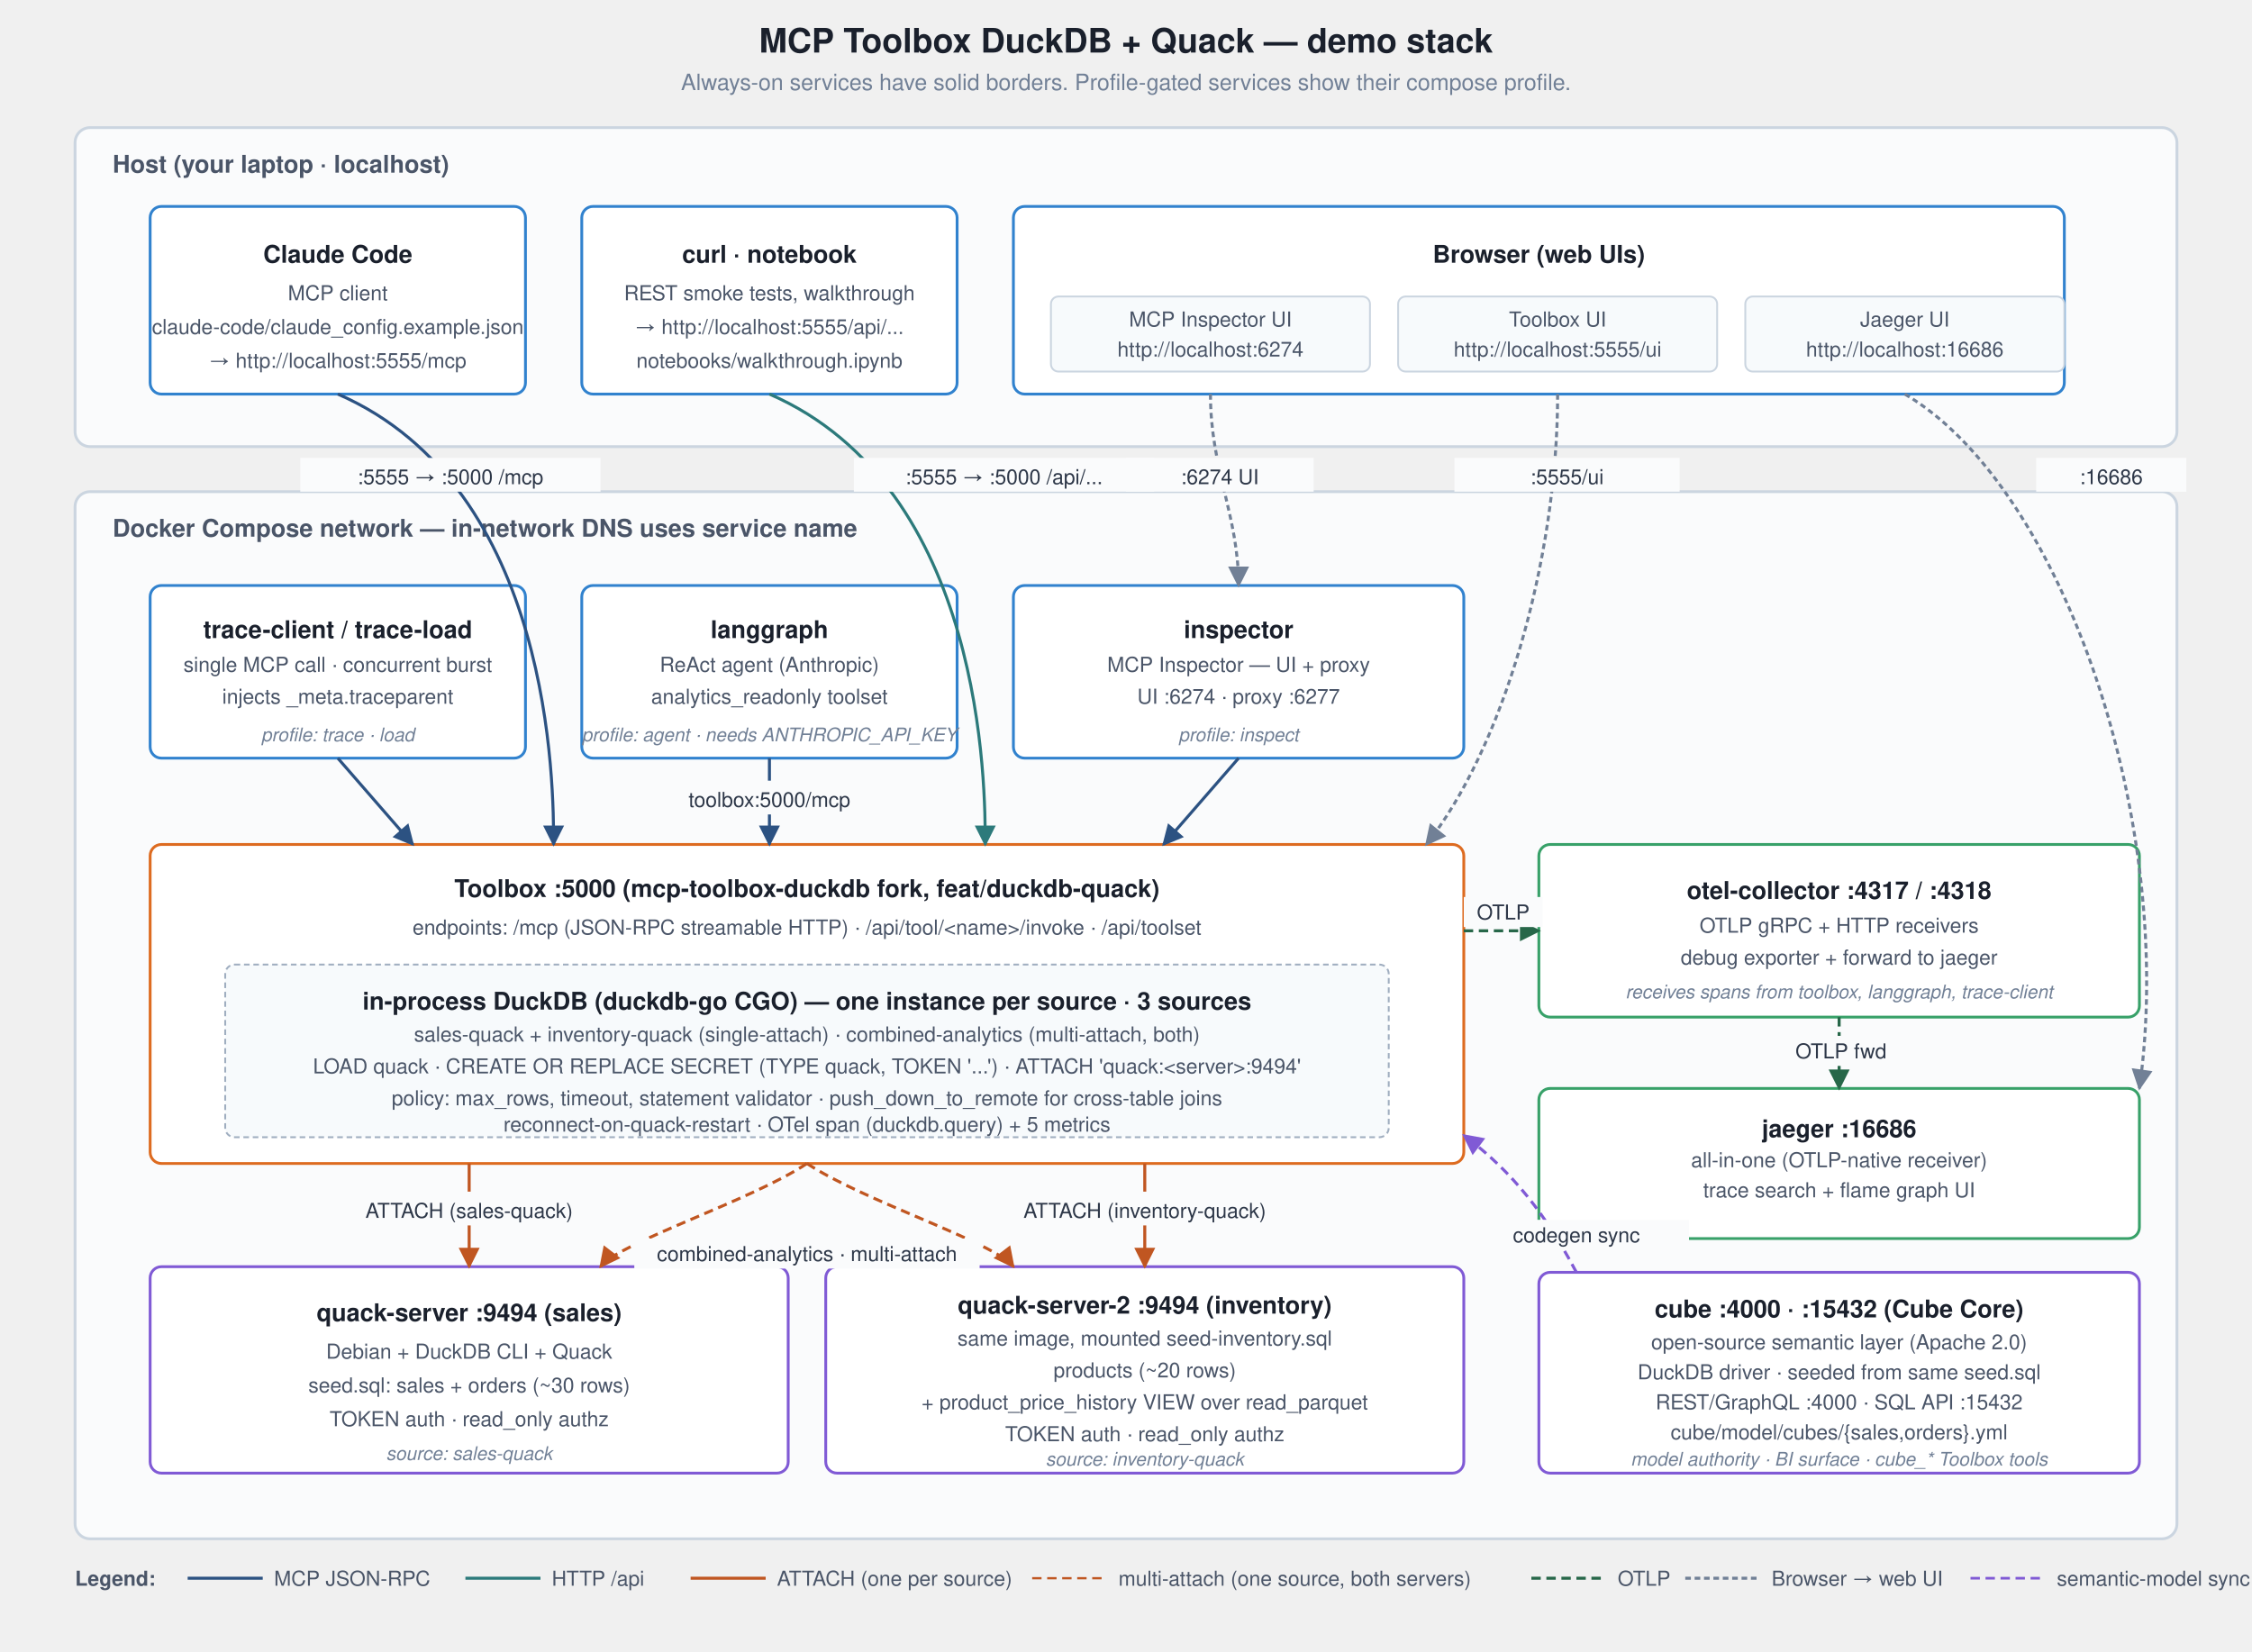
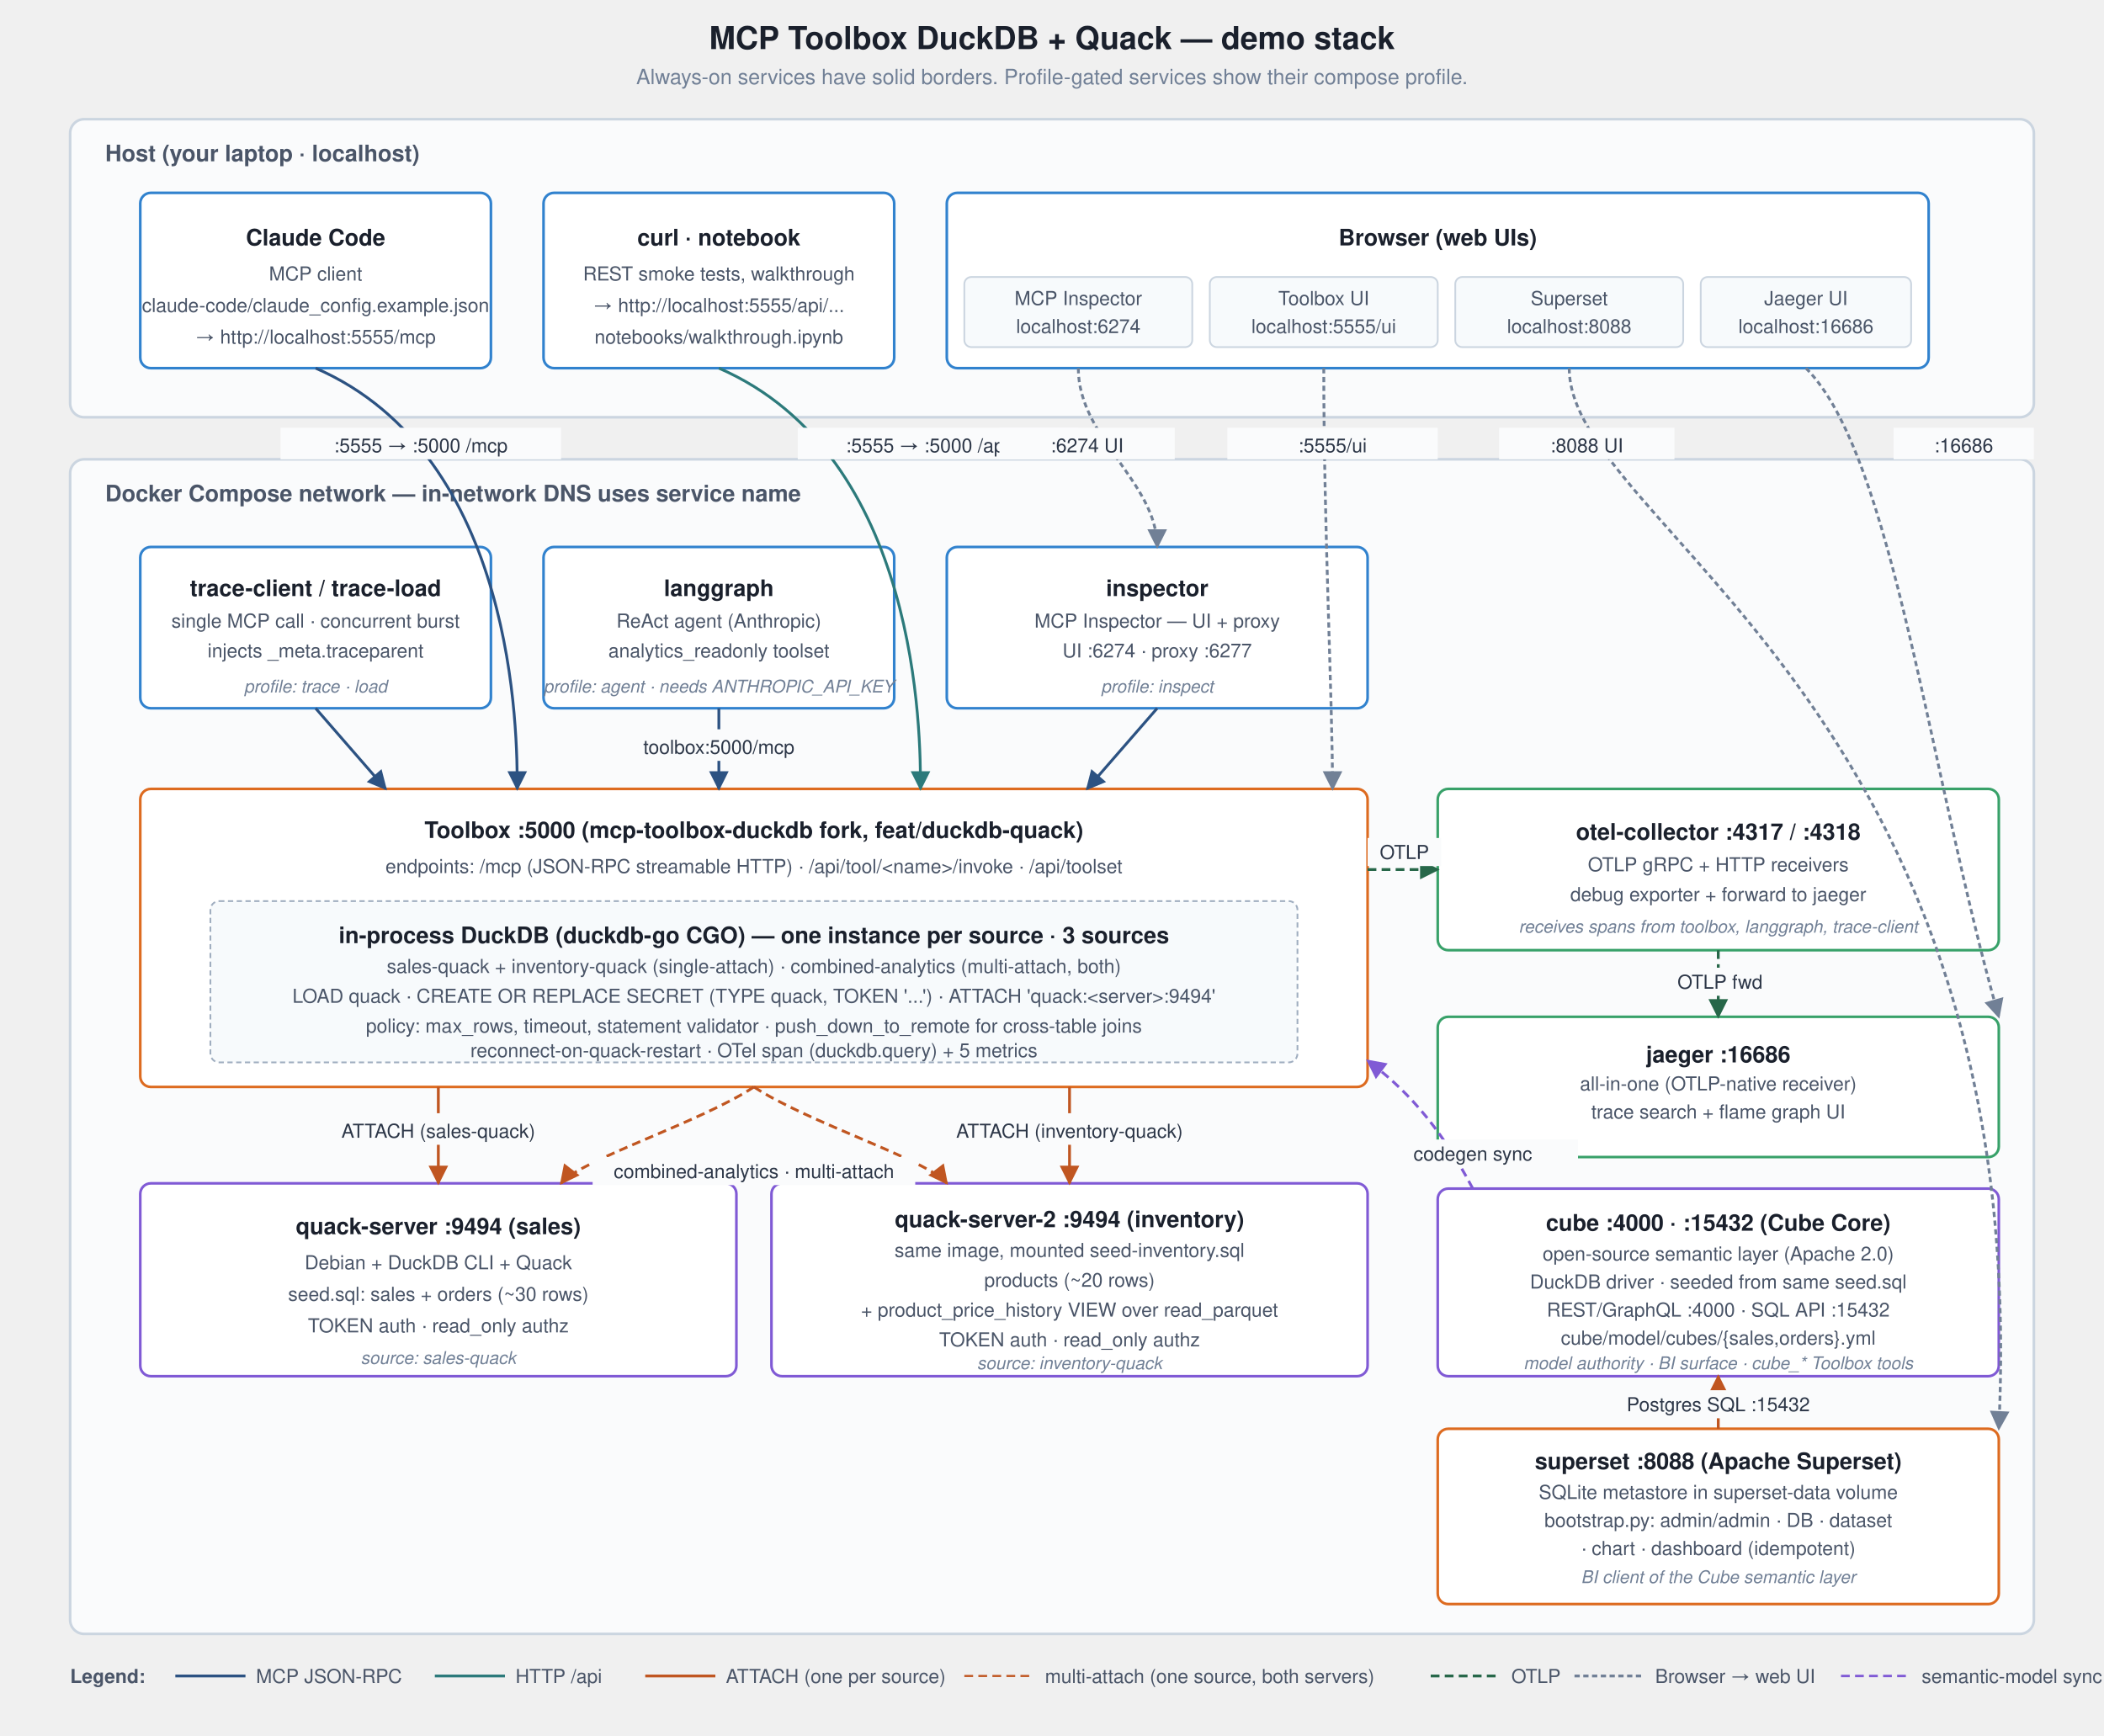
- <svg xmlns="http://www.w3.org/2000/svg" viewBox="0 0 1200 880" font-family="-apple-system, BlinkMacSystemFont, 'Segoe UI', Helvetica, Arial, sans-serif" font-size="13">
+ <svg xmlns="http://www.w3.org/2000/svg" viewBox="0 0 1200 990" font-family="-apple-system, BlinkMacSystemFont, 'Segoe UI', Helvetica, Arial, sans-serif" font-size="13">
  <defs>
    <marker id="arr-blue" viewBox="0 0 10 10" refX="9" refY="5" markerWidth="7" markerHeight="7" orient="auto-start-reverse">
      <path d="M 0 0 L 10 5 L 0 10 z" fill="#2c5282" />
    </marker>
    <marker id="arr-teal" viewBox="0 0 10 10" refX="9" refY="5" markerWidth="7" markerHeight="7" orient="auto-start-reverse">
      <path d="M 0 0 L 10 5 L 0 10 z" fill="#2c7a7b" />
    </marker>
    <marker id="arr-orange" viewBox="0 0 10 10" refX="9" refY="5" markerWidth="7" markerHeight="7" orient="auto-start-reverse">
      <path d="M 0 0 L 10 5 L 0 10 z" fill="#c05621" />
    </marker>
    <marker id="arr-green" viewBox="0 0 10 10" refX="9" refY="5" markerWidth="7" markerHeight="7" orient="auto-start-reverse">
      <path d="M 0 0 L 10 5 L 0 10 z" fill="#276749" />
    </marker>
    <marker id="arr-gray" viewBox="0 0 10 10" refX="9" refY="5" markerWidth="7" markerHeight="7" orient="auto-start-reverse">
      <path d="M 0 0 L 10 5 L 0 10 z" fill="#718096" />
    </marker>
    <marker id="arr-purple" viewBox="0 0 10 10" refX="9" refY="5" markerWidth="7" markerHeight="7" orient="auto-start-reverse">
      <path d="M 0 0 L 10 5 L 0 10 z" fill="#805ad5" />
    </marker>
    <style>
      .panel       { fill:#fafbfc; stroke:#cbd5e0; stroke-width:1.5; }
      .panel-title { font-size:13px; font-weight:600; fill:#4a5568; }
      .box         { fill:#fff; stroke-width:1.5; }
      .box-host    { stroke:#3182ce; }
      .box-client  { stroke:#3182ce; }
      .box-server  { stroke:#dd6b20; }
      .box-data    { stroke:#805ad5; }
      .box-obs     { stroke:#38a169; }
      .box-inner   { fill:#f7fafc; stroke:#a0aec0; stroke-width:1; stroke-dasharray:3 2; }
      .label       { font-size:13px; fill:#1a202c; font-weight:600; }
      .sublabel    { font-size:11px; fill:#4a5568; }
      .badge       { font-size:10px; fill:#718096; font-style:italic; }
      .arrow       { fill:none; stroke-width:1.6; }
      .a-blue      { stroke:#2c5282; }
      .a-teal      { stroke:#2c7a7b; }
      .a-orange    { stroke:#c05621; }
    .a-orange-dash { stroke:#c05621; stroke-dasharray:5 3; }
    .a-purple-dash { stroke:#805ad5; stroke-dasharray:5 3; }
      .a-green     { stroke:#276749; stroke-dasharray:5 3; }
      .a-gray      { stroke:#718096; stroke-dasharray:3 2; }
      .arrow-label { font-size:11px; fill:#2d3748; }
      .arrow-label-bg { fill:#fafbfc; }
    </style>
  </defs>
  <text x="600" y="28" text-anchor="middle" font-size="18" font-weight="700" fill="#1a202c">MCP Toolbox DuckDB + Quack — demo stack</text>
  <text x="600" y="48" text-anchor="middle" font-size="12" fill="#718096">Always-on services have solid borders. Profile-gated services show their compose profile.</text>
  <g>
    <rect x="40" y="68" width="1120" height="170" rx="8" class="panel" />
    <text x="60" y="92" class="panel-title">Host (your laptop · localhost)</text>
    <rect x="80" y="110" width="200" height="100" rx="6" class="box box-host" />
    <text x="180" y="140" text-anchor="middle" class="label">Claude Code</text>
    <text x="180" y="160" text-anchor="middle" class="sublabel">MCP client</text>
    <text x="180" y="178" text-anchor="middle" class="sublabel">claude-code/claude_config.example.json</text>
    <text x="180" y="196" text-anchor="middle" class="sublabel">→ http://localhost:5555/mcp</text>
    <rect x="310" y="110" width="200" height="100" rx="6" class="box box-host" />
    <text x="410" y="140" text-anchor="middle" class="label">curl · notebook</text>
    <text x="410" y="160" text-anchor="middle" class="sublabel">REST smoke tests, walkthrough</text>
    <text x="410" y="178" text-anchor="middle" class="sublabel">→ http://localhost:5555/api/...</text>
    <text x="410" y="196" text-anchor="middle" class="sublabel">notebooks/walkthrough.ipynb</text>
    <rect x="540" y="110" width="560" height="100" rx="6" class="box box-host" />
    <text x="820" y="140" text-anchor="middle" class="label">Browser (web UIs)</text>
-     <rect x="560" y="158" width="170" height="40" rx="4" fill="#f7fafc" stroke="#cbd5e0" />
-     <text x="645" y="174" text-anchor="middle" class="sublabel">MCP Inspector UI</text>
-     <text x="645" y="190" text-anchor="middle" class="sublabel">http://localhost:6274</text>
-     <rect x="745" y="158" width="170" height="40" rx="4" fill="#f7fafc" stroke="#cbd5e0" />
-     <text x="830" y="174" text-anchor="middle" class="sublabel">Toolbox UI</text>
-     <text x="830" y="190" text-anchor="middle" class="sublabel">http://localhost:5555/ui</text>
-     <rect x="930" y="158" width="170" height="40" rx="4" fill="#f7fafc" stroke="#cbd5e0" />
-     <text x="1015" y="174" text-anchor="middle" class="sublabel">Jaeger UI</text>
-     <text x="1015" y="190" text-anchor="middle" class="sublabel">http://localhost:16686</text>
+     <rect x="550" y="158" width="130" height="40" rx="4" fill="#f7fafc" stroke="#cbd5e0" />
+     <text x="615" y="174" text-anchor="middle" class="sublabel">MCP Inspector</text>
+     <text x="615" y="190" text-anchor="middle" class="sublabel">localhost:6274</text>
+     <rect x="690" y="158" width="130" height="40" rx="4" fill="#f7fafc" stroke="#cbd5e0" />
+     <text x="755" y="174" text-anchor="middle" class="sublabel">Toolbox UI</text>
+     <text x="755" y="190" text-anchor="middle" class="sublabel">localhost:5555/ui</text>
+     <rect x="830" y="158" width="130" height="40" rx="4" fill="#f7fafc" stroke="#cbd5e0" />
+     <text x="895" y="174" text-anchor="middle" class="sublabel">Superset</text>
+     <text x="895" y="190" text-anchor="middle" class="sublabel">localhost:8088</text>
+     <rect x="970" y="158" width="120" height="40" rx="4" fill="#f7fafc" stroke="#cbd5e0" />
+     <text x="1030" y="174" text-anchor="middle" class="sublabel">Jaeger UI</text>
+     <text x="1030" y="190" text-anchor="middle" class="sublabel">localhost:16686</text>
  </g>
  <g>
-     <rect x="40" y="262" width="1120" height="558" rx="8" class="panel" />
+     <rect x="40" y="262" width="1120" height="670" rx="8" class="panel" />
    <text x="60" y="286" class="panel-title">Docker Compose network — in-network DNS uses service name</text>
    <rect x="80" y="312" width="200" height="92" rx="6" class="box box-client" />
    <text x="180" y="340" text-anchor="middle" class="label">trace-client / trace-load</text>
    <text x="180" y="358" text-anchor="middle" class="sublabel">single MCP call · concurrent burst</text>
    <text x="180" y="375" text-anchor="middle" class="sublabel">injects _meta.traceparent</text>
    <text x="180" y="395" text-anchor="middle" class="badge">profile: trace · load</text>
    <rect x="310" y="312" width="200" height="92" rx="6" class="box box-client" />
    <text x="410" y="340" text-anchor="middle" class="label">langgraph</text>
    <text x="410" y="358" text-anchor="middle" class="sublabel">ReAct agent (Anthropic)</text>
    <text x="410" y="375" text-anchor="middle" class="sublabel">analytics_readonly toolset</text>
    <text x="410" y="395" text-anchor="middle" class="badge">profile: agent · needs ANTHROPIC_API_KEY</text>
    <rect x="540" y="312" width="240" height="92" rx="6" class="box box-client" />
    <text x="660" y="340" text-anchor="middle" class="label">inspector</text>
    <text x="660" y="358" text-anchor="middle" class="sublabel">MCP Inspector — UI + proxy</text>
    <text x="660" y="375" text-anchor="middle" class="sublabel">UI :6274 · proxy :6277</text>
    <text x="660" y="395" text-anchor="middle" class="badge">profile: inspect</text>
    <rect x="80" y="450" width="700" height="170" rx="6" class="box box-server" />
    <text x="430" y="478" text-anchor="middle" class="label">Toolbox :5000  (mcp-toolbox-duckdb fork, feat/duckdb-quack)</text>
    <text x="430" y="498" text-anchor="middle" class="sublabel">endpoints: /mcp (JSON-RPC streamable HTTP) · /api/tool/&lt;name&gt;/invoke · /api/toolset</text>
    <rect x="120" y="514" width="620" height="92" rx="5" class="box-inner" />
    <text x="430" y="538" text-anchor="middle" class="label">in-process DuckDB (duckdb-go CGO) — one instance per source · 3 sources</text>
    <text x="430" y="555" text-anchor="middle" class="sublabel">sales-quack + inventory-quack (single-attach) · combined-analytics (multi-attach, both)</text>
    <text x="430" y="572" text-anchor="middle" class="sublabel">LOAD quack · CREATE OR REPLACE SECRET (TYPE quack, TOKEN '...') · ATTACH 'quack:&lt;server&gt;:9494'</text>
    <text x="430" y="589" text-anchor="middle" class="sublabel">policy: max_rows, timeout, statement validator · push_down_to_remote for cross-table joins</text>
    <text x="430" y="603" text-anchor="middle" class="sublabel">reconnect-on-quack-restart · OTel span (duckdb.query) + 5 metrics</text>
    <rect x="80" y="675" width="340" height="110" rx="6" class="box box-data" />
    <text x="250" y="704" text-anchor="middle" class="label">quack-server :9494  (sales)</text>
    <text x="250" y="724" text-anchor="middle" class="sublabel">Debian + DuckDB CLI + Quack</text>
    <text x="250" y="742" text-anchor="middle" class="sublabel">seed.sql: sales + orders (~30 rows)</text>
    <text x="250" y="760" text-anchor="middle" class="sublabel">TOKEN auth · read_only authz</text>
    <text x="250" y="778" text-anchor="middle" class="badge">source: sales-quack</text>
    <rect x="440" y="675" width="340" height="110" rx="6" class="box box-data" />
    <text x="610" y="700" text-anchor="middle" class="label">quack-server-2 :9494  (inventory)</text>
    <text x="610" y="717" text-anchor="middle" class="sublabel">same image, mounted seed-inventory.sql</text>
    <text x="610" y="734" text-anchor="middle" class="sublabel">products (~20 rows)</text>
    <text x="610" y="751" text-anchor="middle" class="sublabel">+ product_price_history VIEW over read_parquet</text>
    <text x="610" y="768" text-anchor="middle" class="sublabel">TOKEN auth · read_only authz</text>
    <text x="610" y="781" text-anchor="middle" class="badge">source: inventory-quack</text>
    <rect x="820" y="450" width="320" height="92" rx="6" class="box box-obs" />
    <text x="980" y="479" text-anchor="middle" class="label">otel-collector :4317 / :4318</text>
    <text x="980" y="497" text-anchor="middle" class="sublabel">OTLP gRPC + HTTP receivers</text>
    <text x="980" y="514" text-anchor="middle" class="sublabel">debug exporter + forward to jaeger</text>
    <text x="980" y="532" text-anchor="middle" class="badge">receives spans from toolbox, langgraph, trace-client</text>
    <rect x="820" y="580" width="320" height="80" rx="6" class="box box-obs" />
    <text x="980" y="606" text-anchor="middle" class="label">jaeger :16686</text>
    <text x="980" y="622" text-anchor="middle" class="sublabel">all-in-one (OTLP-native receiver)</text>
    <text x="980" y="638" text-anchor="middle" class="sublabel">trace search + flame graph UI</text>
    <rect x="820" y="678" width="320" height="107" rx="6" class="box" stroke="#805ad5" />
    <text x="980" y="702" text-anchor="middle" class="label">cube :4000 · :15432  (Cube Core)</text>
    <text x="980" y="719" text-anchor="middle" class="sublabel">open-source semantic layer (Apache 2.0)</text>
    <text x="980" y="735" text-anchor="middle" class="sublabel">DuckDB driver · seeded from same seed.sql</text>
    <text x="980" y="751" text-anchor="middle" class="sublabel">REST/GraphQL :4000 · SQL API :15432</text>
    <text x="980" y="767" text-anchor="middle" class="sublabel">cube/model/cubes/{sales,orders}.yml</text>
    <text x="980" y="781" text-anchor="middle" class="badge">model authority · BI surface · cube_* Toolbox tools</text>
+     <rect x="820" y="815" width="320" height="100" rx="6" class="box" stroke="#dd6b20" />
+     <text x="980" y="838" text-anchor="middle" class="label">superset :8088  (Apache Superset)</text>
+     <text x="980" y="855" text-anchor="middle" class="sublabel">SQLite metastore in superset-data volume</text>
+     <text x="980" y="871" text-anchor="middle" class="sublabel">bootstrap.py: admin/admin · DB · dataset</text>
+     <text x="980" y="887" text-anchor="middle" class="sublabel">· chart · dashboard (idempotent)</text>
+     <text x="980" y="903" text-anchor="middle" class="badge">BI client of the Cube semantic layer</text>
  </g>
  <path d="M 180,210 C 295,260 295,420 295,450" class="arrow a-blue" marker-end="url(#arr-blue)" />
  <rect x="160" y="244" width="160" height="18" class="arrow-label-bg" />
  <text x="240" y="258" text-anchor="middle" class="arrow-label" fill="#2c5282">:5555 → :5000 /mcp</text>
  <path d="M 410,210 C 525,260 525,420 525,450" class="arrow a-teal" marker-end="url(#arr-teal)" />
  <rect x="455" y="244" width="160" height="18" class="arrow-label-bg" />
  <text x="535" y="258" text-anchor="middle" class="arrow-label" fill="#2c7a7b">:5555 → :5000 /api/...</text>
-   <path d="M 645,210 C 645,250 660,275 660,312" class="arrow a-gray" marker-end="url(#arr-gray)" />
-   <rect x="600" y="244" width="100" height="18" class="arrow-label-bg" />
-   <text x="650" y="258" text-anchor="middle" class="arrow-label" fill="#4a5568">:6274 UI</text>
-   <path d="M 830,210 C 830,300 800,400 760,450" class="arrow a-gray" marker-end="url(#arr-gray)" />
-   <rect x="775" y="244" width="120" height="18" class="arrow-label-bg" />
-   <text x="835" y="258" text-anchor="middle" class="arrow-label" fill="#4a5568">:5555/ui</text>
-   <path d="M 1015,210 C 1100,260 1160,440 1140,580" class="arrow a-gray" marker-end="url(#arr-gray)" />
-   <rect x="1085" y="244" width="80" height="18" class="arrow-label-bg" />
-   <text x="1125" y="258" text-anchor="middle" class="arrow-label" fill="#4a5568">:16686</text>
+   <path d="M 615,210 C 615,250 660,275 660,312" class="arrow a-gray" marker-end="url(#arr-gray)" />
+   <rect x="570" y="244" width="100" height="18" class="arrow-label-bg" />
+   <text x="620" y="258" text-anchor="middle" class="arrow-label" fill="#4a5568">:6274 UI</text>
+   <path d="M 755,210 C 755,300 760,400 760,450" class="arrow a-gray" marker-end="url(#arr-gray)" />
+   <rect x="700" y="244" width="120" height="18" class="arrow-label-bg" />
+   <text x="760" y="258" text-anchor="middle" class="arrow-label" fill="#4a5568">:5555/ui</text>
+   <path d="M 895,210 C 895,300 1160,400 1140,815" class="arrow a-gray" marker-end="url(#arr-gray)" />
+   <rect x="855" y="244" width="100" height="18" class="arrow-label-bg" />
+   <text x="905" y="258" text-anchor="middle" class="arrow-label" fill="#4a5568">:8088 UI</text>
+   <path d="M 1030,210 C 1080,260 1100,440 1140,580" class="arrow a-gray" marker-end="url(#arr-gray)" />
+   <rect x="1080" y="244" width="80" height="18" class="arrow-label-bg" />
+   <text x="1120" y="258" text-anchor="middle" class="arrow-label" fill="#4a5568">:16686</text>
  <path d="M 180,404 L 220,450" class="arrow a-blue" marker-end="url(#arr-blue)" />
  <path d="M 410,404 L 410,450" class="arrow a-blue" marker-end="url(#arr-blue)" />
  <path d="M 660,404 L 620,450" class="arrow a-blue" marker-end="url(#arr-blue)" />
  <rect x="350" y="416" width="120" height="18" class="arrow-label-bg" />
  <text x="410" y="430" text-anchor="middle" class="arrow-label" fill="#2c5282">toolbox:5000/mcp</text>
  <path d="M 250,620 L 250,675" class="arrow a-orange" marker-end="url(#arr-orange)" />
  <rect x="175" y="635" width="150" height="18" class="arrow-label-bg" />
  <text x="250" y="649" text-anchor="middle" class="arrow-label" fill="#c05621">ATTACH (sales-quack)</text>
  <path d="M 610,620 L 610,675" class="arrow a-orange" marker-end="url(#arr-orange)" />
  <rect x="525" y="635" width="170" height="18" class="arrow-label-bg" />
  <text x="610" y="649" text-anchor="middle" class="arrow-label" fill="#c05621">ATTACH (inventory-quack)</text>
  <path d="M 430,620 C 400,640 330,662 320,675" class="arrow a-orange-dash" stroke-width="1.2" marker-end="url(#arr-orange)" />
  <path d="M 430,620 C 460,640 530,662 540,675" class="arrow a-orange-dash" stroke-width="1.2" marker-end="url(#arr-orange)" />
  <rect x="338" y="660" width="184" height="16" class="arrow-label-bg" />
  <text x="430" y="672" text-anchor="middle" class="arrow-label" fill="#c05621">combined-analytics · multi-attach</text>
  <path d="M 840,678 C 820,640 800,620 780,605" class="arrow a-purple-dash" stroke-width="1.4" marker-end="url(#arr-purple)" />
  <rect x="780" y="650" width="120" height="16" class="arrow-label-bg" />
  <text x="840" y="662" text-anchor="middle" class="arrow-label" fill="#805ad5">codegen sync</text>
  <path d="M 780,496 L 820,496" class="arrow a-green" marker-end="url(#arr-green)" />
  <rect x="780" y="478" width="42" height="16" class="arrow-label-bg" />
  <text x="801" y="490" text-anchor="middle" class="arrow-label" fill="#276749">OTLP</text>
  <path d="M 980,542 L 980,580" class="arrow a-green" marker-end="url(#arr-green)" />
  <rect x="950" y="552" width="62" height="16" class="arrow-label-bg" />
  <text x="981" y="564" text-anchor="middle" class="arrow-label" fill="#276749">OTLP fwd</text>
-   <g transform="translate(40, 845)">
+   <path d="M 980,815 L 980,785" class="arrow a-orange" marker-end="url(#arr-orange)" />
+   <rect x="900" y="793" width="160" height="16" class="arrow-label-bg" />
+   <text x="980" y="805" text-anchor="middle" class="arrow-label" fill="#c05621">Postgres SQL :15432</text>
+   <g transform="translate(40, 960)">
    <text x="0" y="0" font-size="11" font-weight="600" fill="#4a5568">Legend:</text>
    <line x1="60" y1="-4" x2="100" y2="-4" stroke="#2c5282" stroke-width="1.6" />
    <text x="106" y="0" font-size="11" fill="#4a5568">MCP JSON-RPC</text>
    <line x1="208" y1="-4" x2="248" y2="-4" stroke="#2c7a7b" stroke-width="1.6" />
    <text x="254" y="0" font-size="11" fill="#4a5568">HTTP /api</text>
    <line x1="328" y1="-4" x2="368" y2="-4" stroke="#c05621" stroke-width="1.6" />
    <text x="374" y="0" font-size="11" fill="#4a5568">ATTACH (one per source)</text>
    <line x1="510" y1="-4" x2="550" y2="-4" stroke="#c05621" stroke-width="1.2" stroke-dasharray="5 3" />
    <text x="556" y="0" font-size="11" fill="#4a5568">multi-attach (one source, both servers)</text>
    <line x1="776" y1="-4" x2="816" y2="-4" stroke="#276749" stroke-width="1.6" stroke-dasharray="5 3" />
    <text x="822" y="0" font-size="11" fill="#4a5568">OTLP</text>
    <line x1="858" y1="-4" x2="898" y2="-4" stroke="#718096" stroke-width="1.6" stroke-dasharray="3 2" />
    <text x="904" y="0" font-size="11" fill="#4a5568">Browser → web UI</text>
    <line x1="1010" y1="-4" x2="1050" y2="-4" stroke="#805ad5" stroke-width="1.4" stroke-dasharray="5 3" />
    <text x="1056" y="0" font-size="11" fill="#4a5568">semantic-model sync (Cube)</text>
  </g>
</svg>
